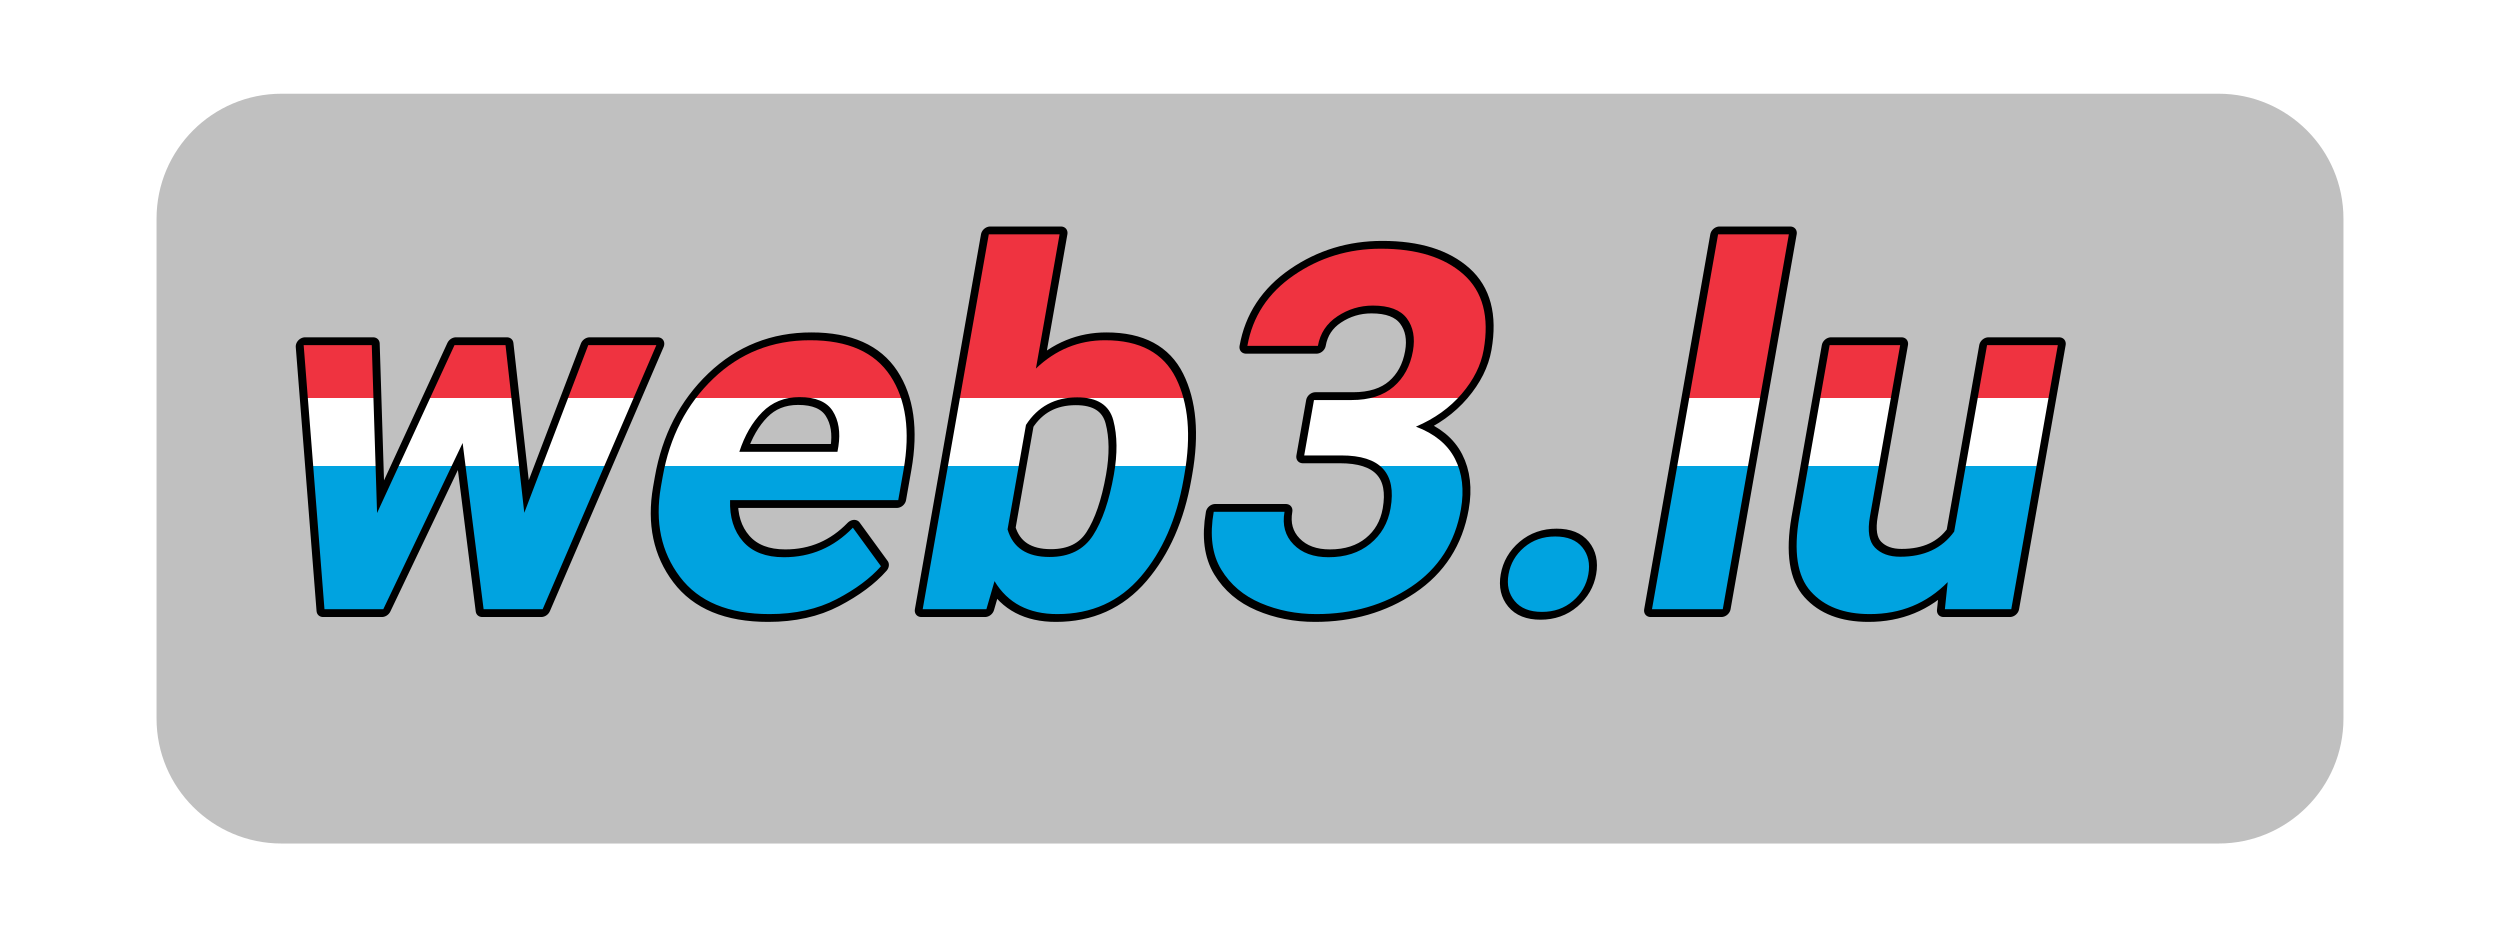
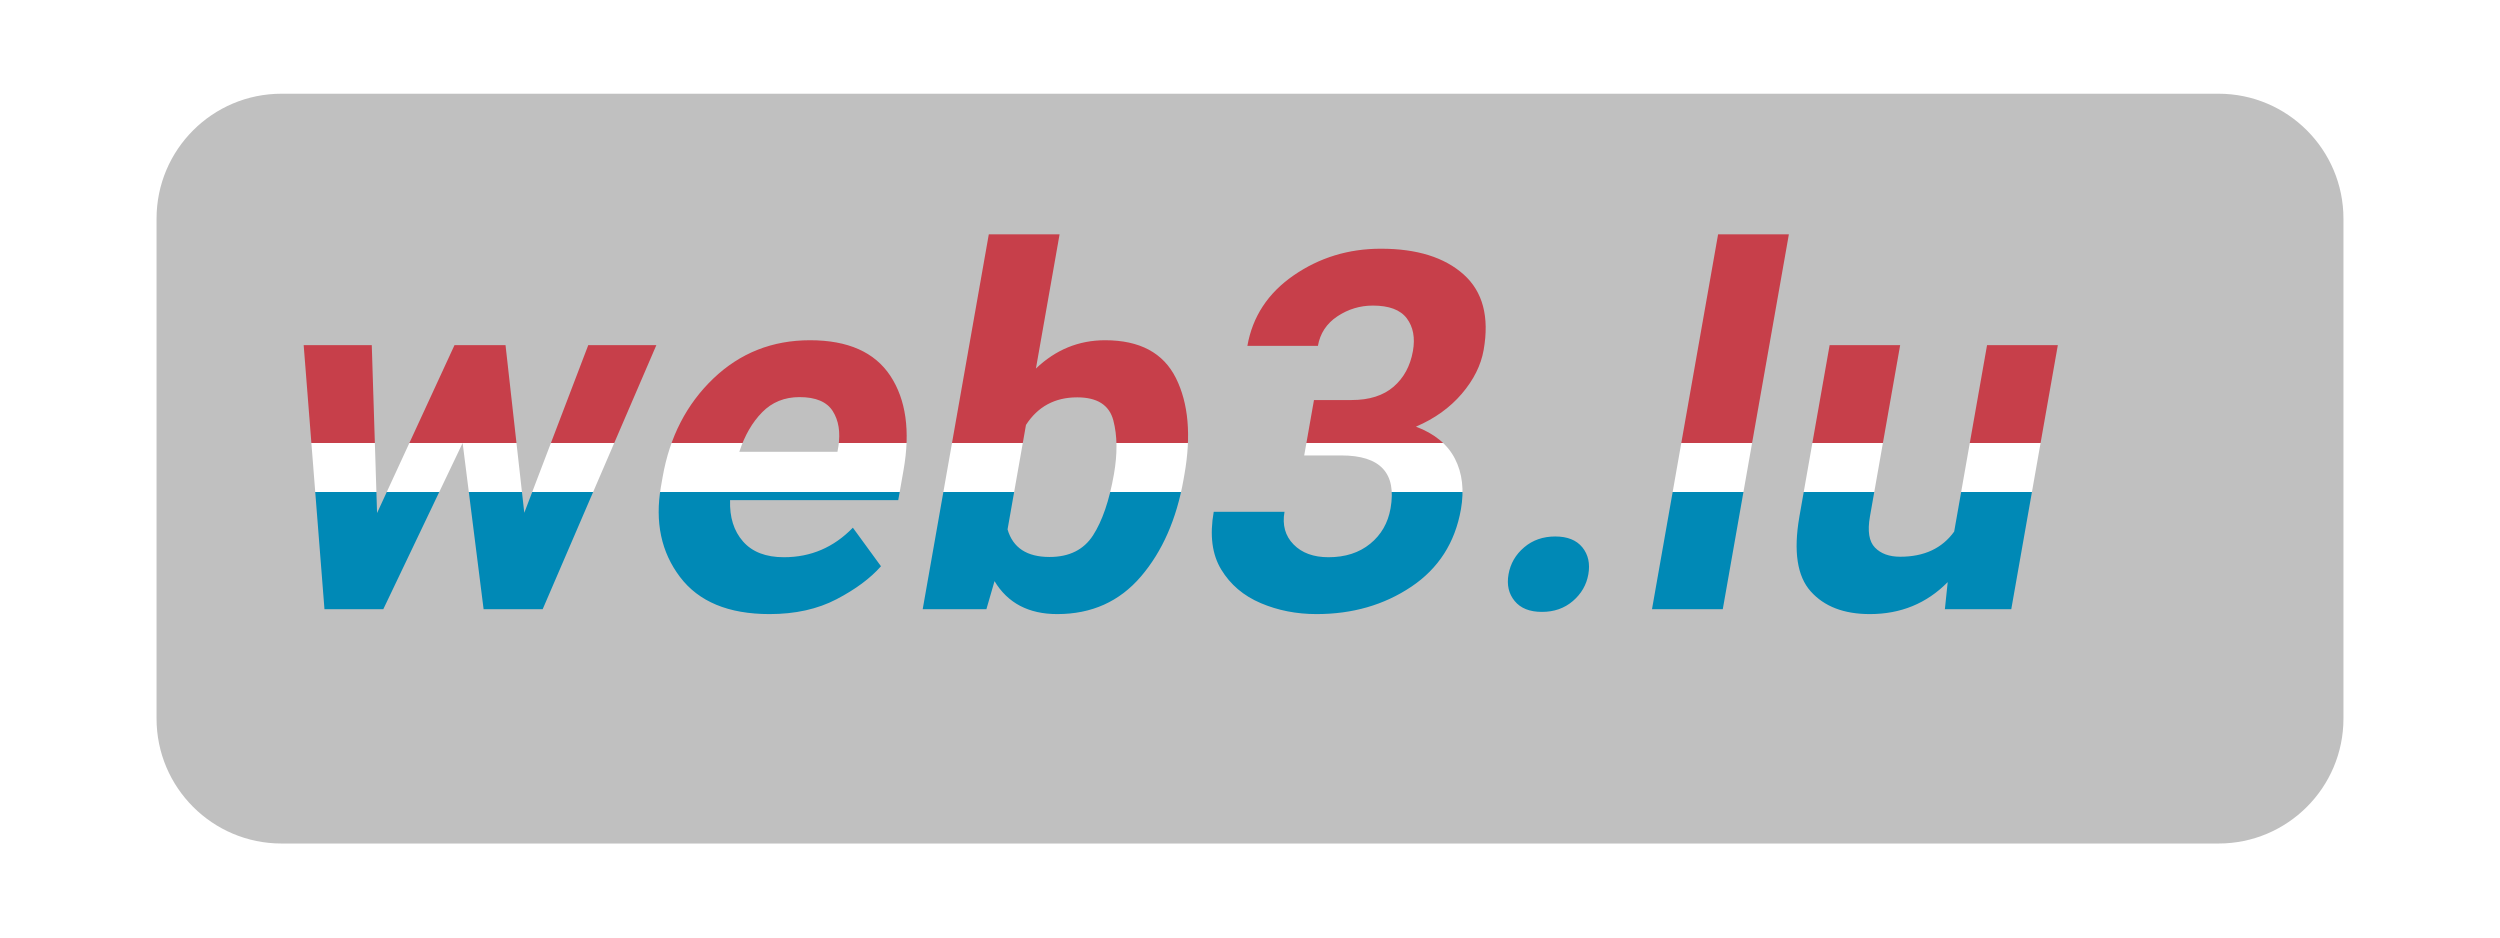
<svg xmlns="http://www.w3.org/2000/svg" width="122.7" height="46" viewBox="0 0 320 120" role="img" aria-labelledby="title desc">
  <defs>
    <linearGradient id="lux-flag" x1="0" y1="0" x2="0" y2="1">
-       <stop offset="0%" stop-color="#EF3340" />
-       <stop offset="43%" stop-color="#EF3340" />
-       <stop offset="43%" stop-color="#FFFFFF" />
-       <stop offset="61%" stop-color="#FFFFFF" />
-       <stop offset="61%" stop-color="#00A3E0" />
-       <stop offset="100%" stop-color="#00A3E0" />
+       <stop offset="0%" stop-color="#C73F4A" />
+       <stop offset="55%" stop-color="#C73F4A" />
+       <stop offset="55%" stop-color="#FFFFFF" />
+       <stop offset="68%" stop-color="#FFFFFF" />
+       <stop offset="68%" stop-color="#0089B6" />
+       <stop offset="100%" stop-color="#0089B6" />
    </linearGradient>
    <style>
  .card { fill:#C0C0C0;}
  .label {
    font-family:"Outfit",system-ui,-apple-system,"Segoe UI",Roboto,"Helvetica Neue",Arial,sans-serif;
    font-weight:700;
    letter-spacing:0.5px;
    transform:skewX(-10deg);
    transform-origin:left center;
  }
  .stroke {
    fill:none;
    stroke:#000000;
-     stroke-width:2.0;
+     stroke-width:0;
    stroke-linejoin:round;
  }
</style>
  </defs>
  <rect x="20" y="12" width="280" height="96" rx="16" class="card" />
  <g transform="translate(32,78)">
    <text x="0" y="0" class="label stroke" font-size="64">web3.lu</text>
    <text x="0" y="0" class="label" font-size="64" fill="url(#lux-flag)">web3.lu</text>
  </g>
</svg>
